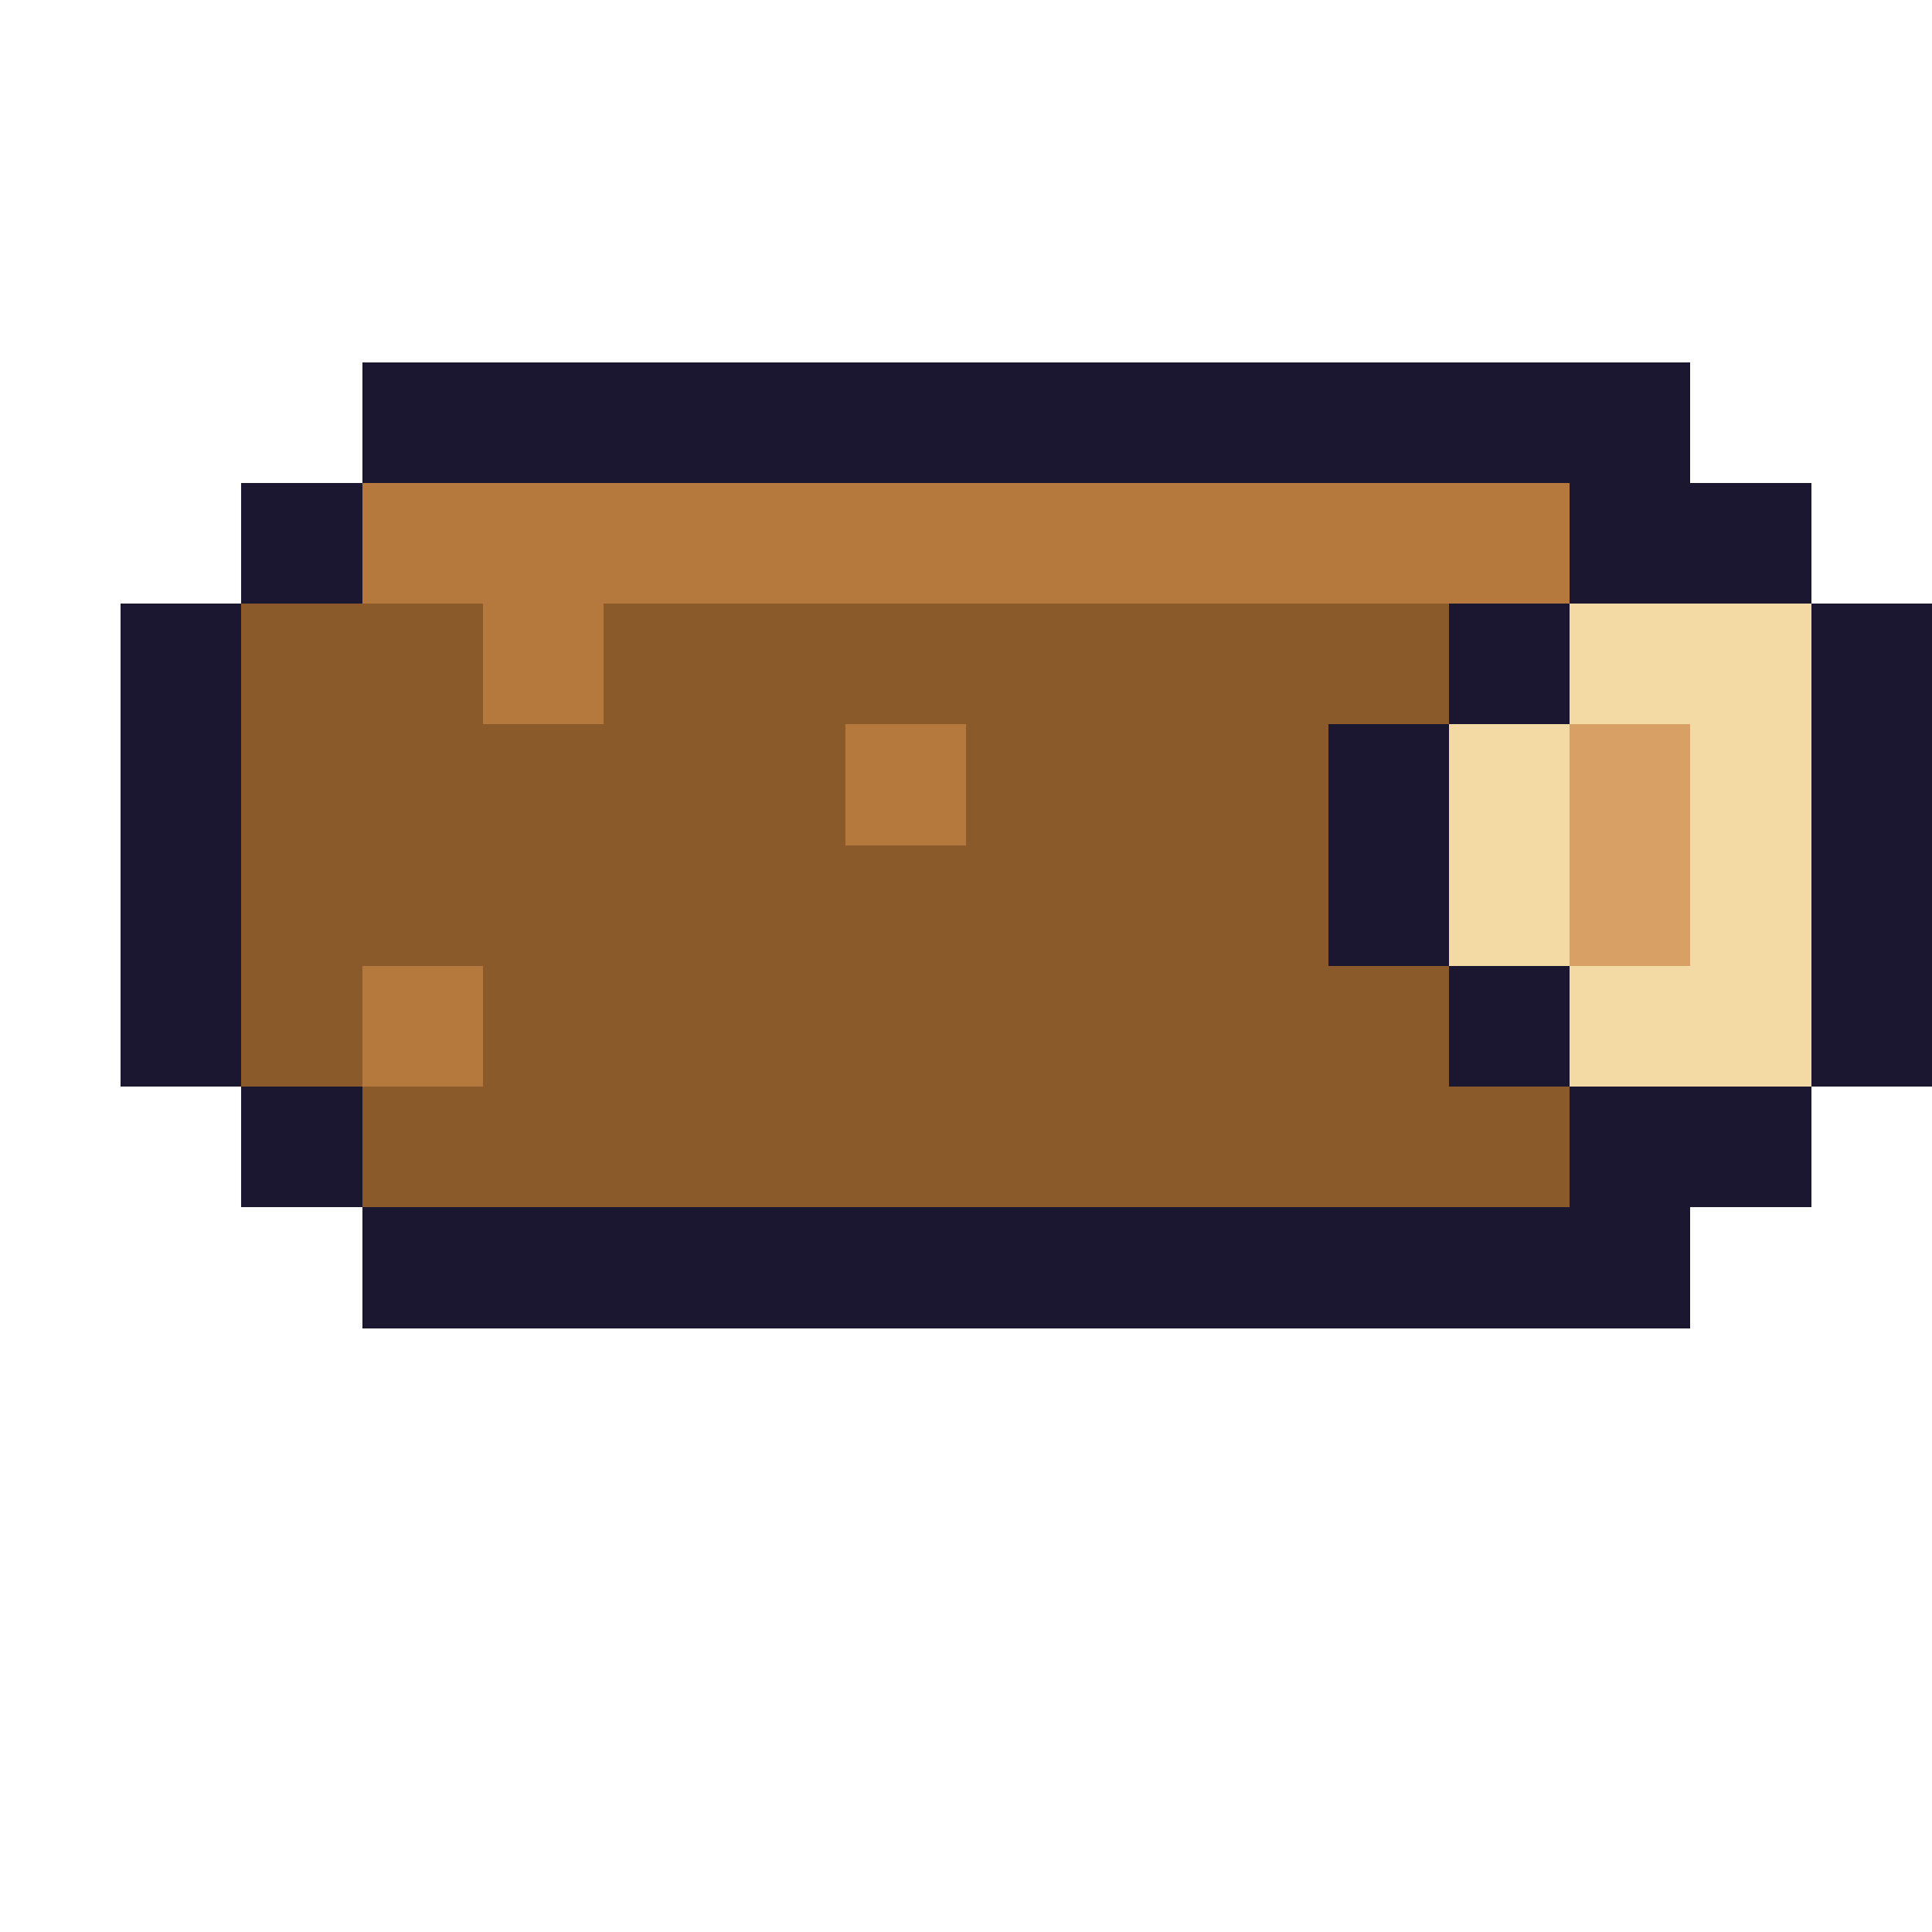
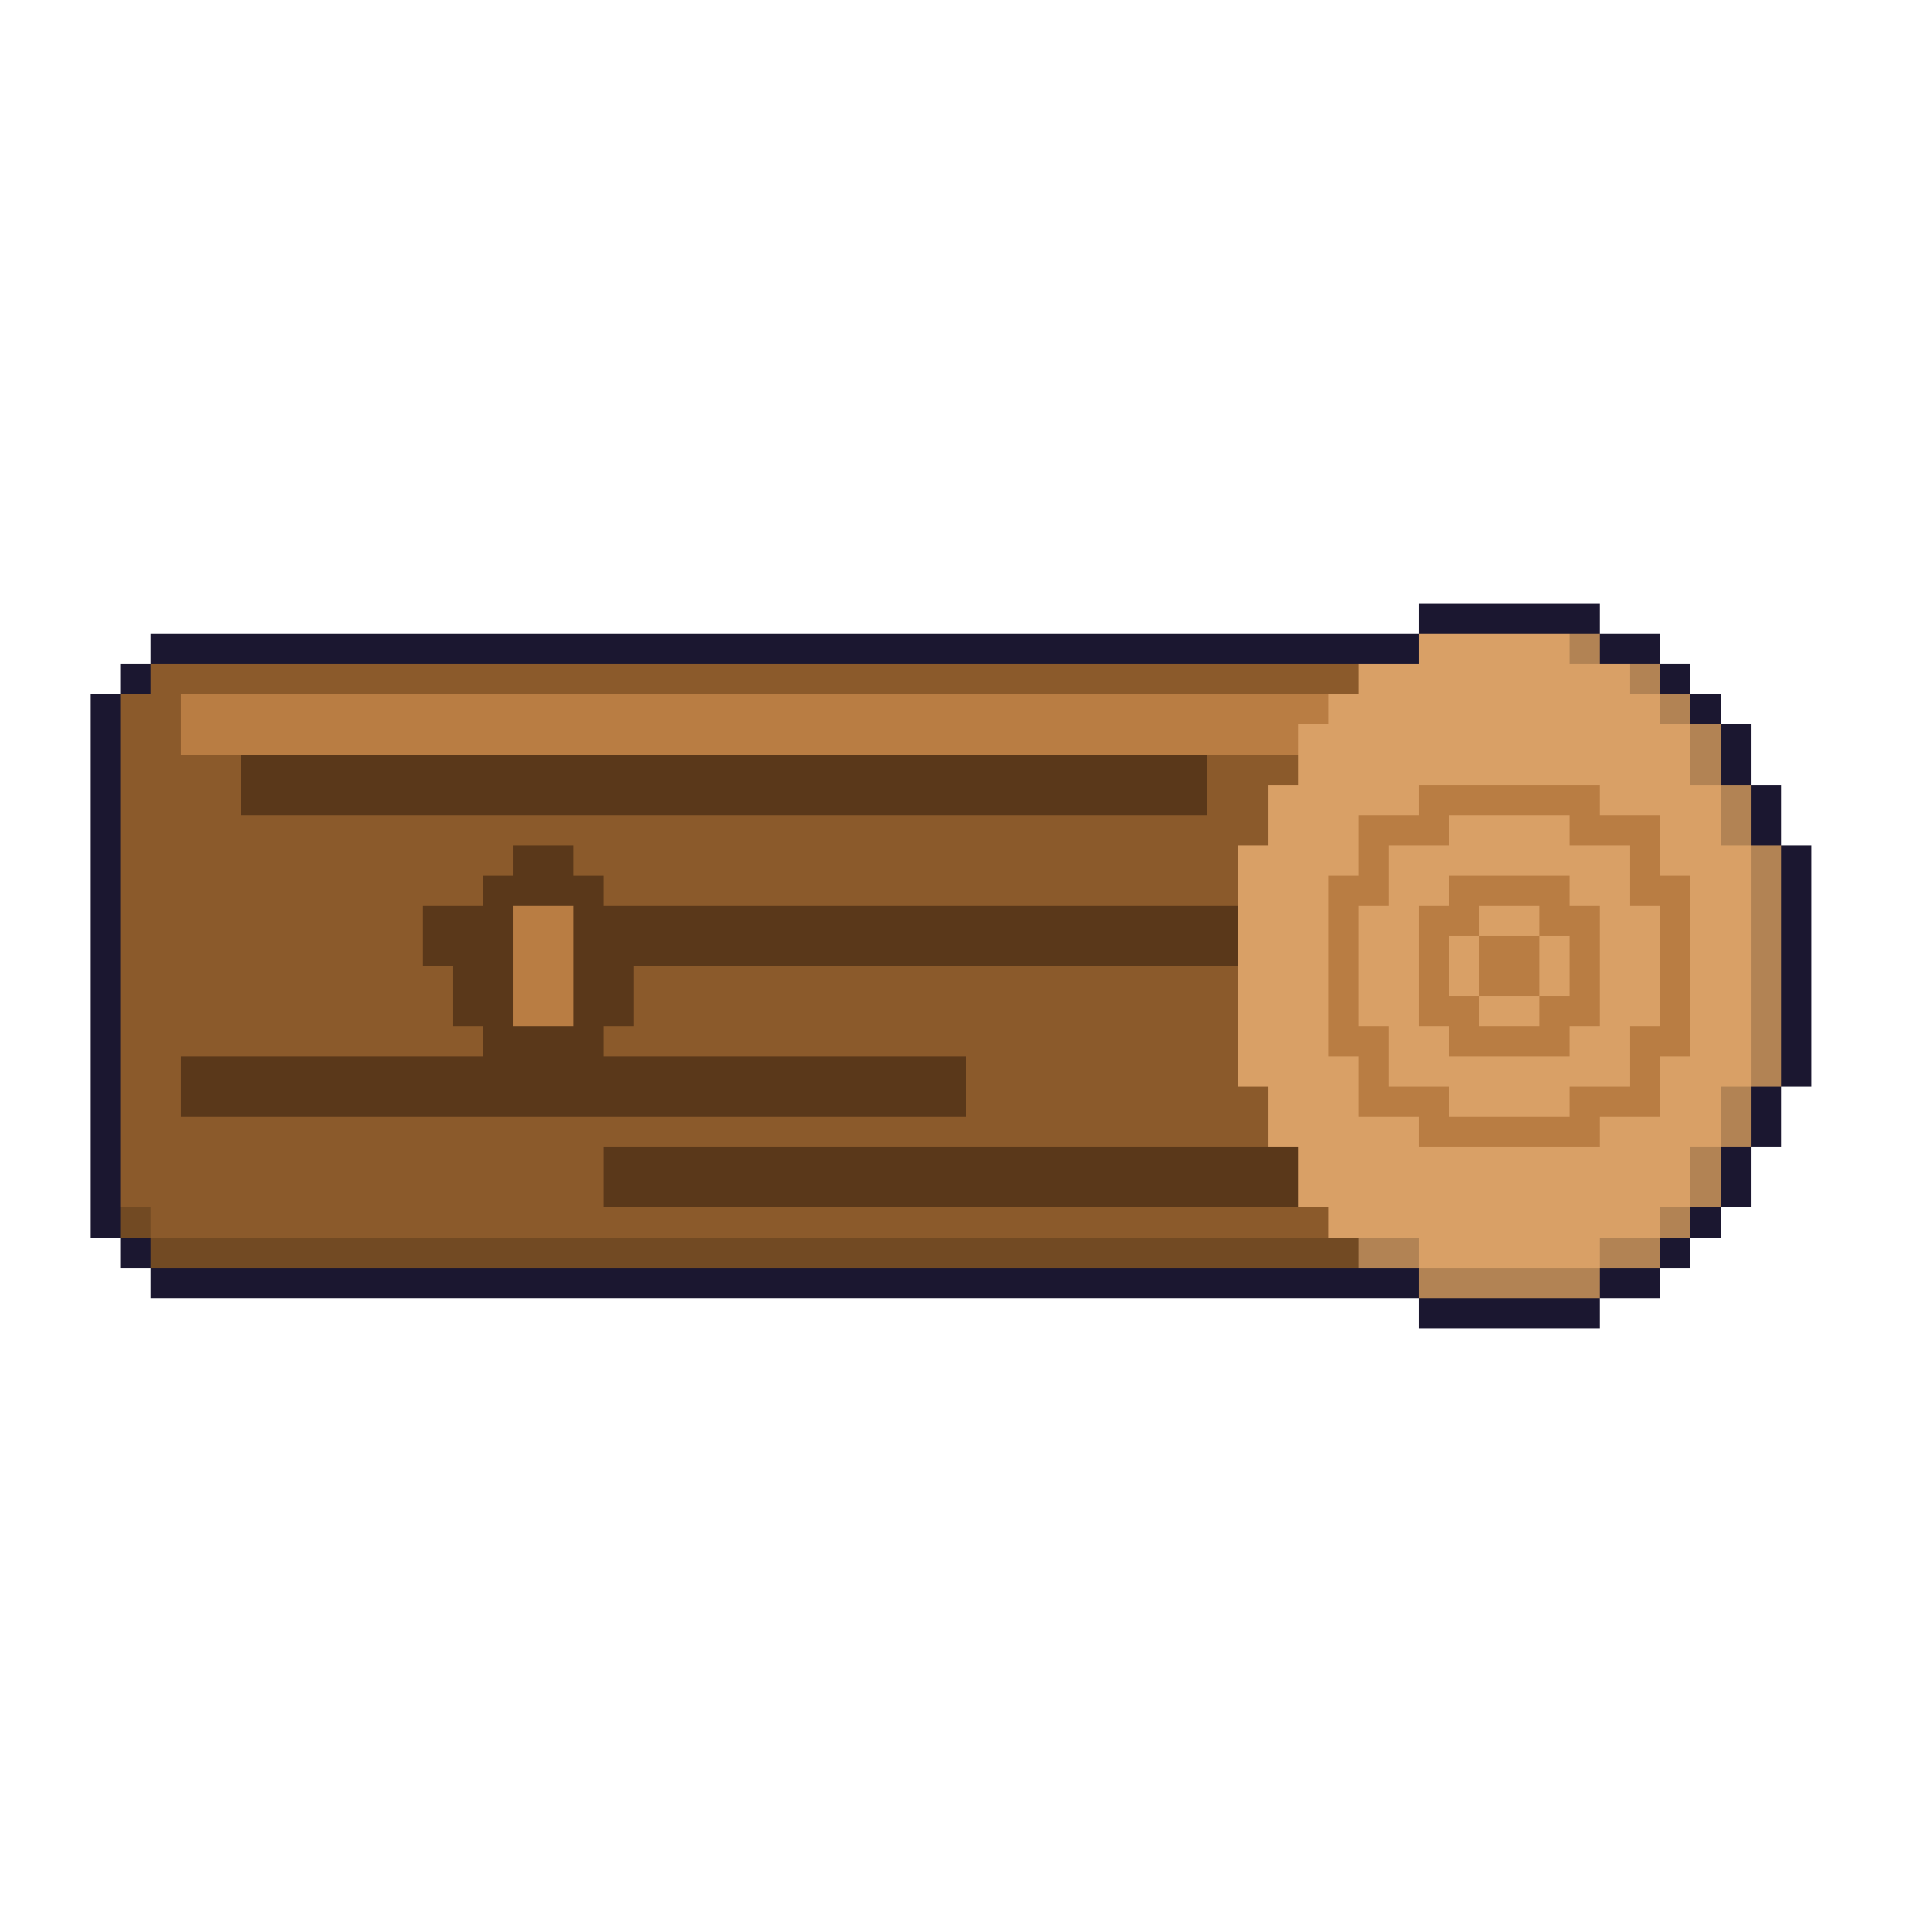
- <svg xmlns="http://www.w3.org/2000/svg" viewBox="0 0 16 16" shape-rendering="crispEdges">
-   <rect x="3" y="3" width="11" height="1" fill="#1b1730" />
-   <rect x="2" y="4" width="1" height="1" fill="#1b1730" />
-   <rect x="3" y="4" width="10" height="1" fill="#b5793e" />
-   <rect x="13" y="4" width="2" height="1" fill="#1b1730" />
-   <rect x="1" y="5" width="1" height="1" fill="#1b1730" />
-   <rect x="2" y="5" width="2" height="1" fill="#8b5a2b" />
-   <rect x="4" y="5" width="1" height="1" fill="#b5793e" />
-   <rect x="5" y="5" width="7" height="1" fill="#8b5a2b" />
-   <rect x="12" y="5" width="1" height="1" fill="#1b1730" />
-   <rect x="13" y="5" width="2" height="1" fill="#f3d9a4" />
-   <rect x="15" y="5" width="1" height="1" fill="#1b1730" />
-   <rect x="1" y="6" width="1" height="1" fill="#1b1730" />
-   <rect x="2" y="6" width="5" height="1" fill="#8b5a2b" />
-   <rect x="7" y="6" width="1" height="1" fill="#b5793e" />
-   <rect x="8" y="6" width="3" height="1" fill="#8b5a2b" />
-   <rect x="11" y="6" width="1" height="1" fill="#1b1730" />
-   <rect x="12" y="6" width="1" height="1" fill="#f3d9a4" />
-   <rect x="13" y="6" width="1" height="1" fill="#d9a066" />
-   <rect x="14" y="6" width="1" height="1" fill="#f3d9a4" />
-   <rect x="15" y="6" width="1" height="1" fill="#1b1730" />
-   <rect x="1" y="7" width="1" height="1" fill="#1b1730" />
-   <rect x="2" y="7" width="9" height="1" fill="#8b5a2b" />
-   <rect x="11" y="7" width="1" height="1" fill="#1b1730" />
-   <rect x="12" y="7" width="1" height="1" fill="#f3d9a4" />
-   <rect x="13" y="7" width="1" height="1" fill="#d9a066" />
-   <rect x="14" y="7" width="1" height="1" fill="#f3d9a4" />
-   <rect x="15" y="7" width="1" height="1" fill="#1b1730" />
-   <rect x="1" y="8" width="1" height="1" fill="#1b1730" />
-   <rect x="2" y="8" width="1" height="1" fill="#8b5a2b" />
-   <rect x="3" y="8" width="1" height="1" fill="#b5793e" />
-   <rect x="4" y="8" width="8" height="1" fill="#8b5a2b" />
-   <rect x="12" y="8" width="1" height="1" fill="#1b1730" />
-   <rect x="13" y="8" width="2" height="1" fill="#f3d9a4" />
-   <rect x="15" y="8" width="1" height="1" fill="#1b1730" />
-   <rect x="2" y="9" width="1" height="1" fill="#1b1730" />
-   <rect x="3" y="9" width="10" height="1" fill="#8b5a2b" />
-   <rect x="13" y="9" width="2" height="1" fill="#1b1730" />
-   <rect x="3" y="10" width="11" height="1" fill="#1b1730" />
+ <svg xmlns="http://www.w3.org/2000/svg" viewBox="0 0 64 64" shape-rendering="crispEdges">
+   <rect x="47" y="20" width="6" height="1" fill="#1b1730" />
+   <rect x="5" y="21" width="42" height="1" fill="#1b1730" />
+   <rect x="47" y="21" width="5" height="1" fill="#d9a066" />
+   <rect x="52" y="21" width="1" height="1" fill="#b28354" />
+   <rect x="53" y="21" width="2" height="1" fill="#1b1730" />
+   <rect x="4" y="22" width="1" height="1" fill="#1b1730" />
+   <rect x="5" y="22" width="40" height="1" fill="#8b5a2b" />
+   <rect x="45" y="22" width="9" height="1" fill="#d9a066" />
+   <rect x="54" y="22" width="1" height="1" fill="#b28354" />
+   <rect x="55" y="22" width="1" height="1" fill="#1b1730" />
+   <rect x="3" y="23" width="1" height="18" fill="#1b1730" />
+   <rect x="4" y="23" width="2" height="2" fill="#8b5a2b" />
+   <rect x="6" y="23" width="38" height="1" fill="#b97d43" />
+   <rect x="44" y="23" width="11" height="1" fill="#d9a066" />
+   <rect x="55" y="23" width="1" height="1" fill="#b28354" />
+   <rect x="56" y="23" width="1" height="1" fill="#1b1730" />
+   <rect x="6" y="24" width="37" height="1" fill="#b97d43" />
+   <rect x="43" y="24" width="13" height="2" fill="#d9a066" />
+   <rect x="56" y="24" width="1" height="2" fill="#b28354" />
+   <rect x="57" y="24" width="1" height="2" fill="#1b1730" />
+   <rect x="4" y="25" width="4" height="2" fill="#8b5a2b" />
+   <rect x="8" y="25" width="32" height="2" fill="#5a381a" />
+   <rect x="40" y="25" width="3" height="1" fill="#8b5a2b" />
+   <rect x="40" y="26" width="2" height="1" fill="#8b5a2b" />
+   <rect x="42" y="26" width="5" height="1" fill="#d9a066" />
+   <rect x="47" y="26" width="6" height="1" fill="#b97d43" />
+   <rect x="53" y="26" width="4" height="1" fill="#d9a066" />
+   <rect x="57" y="26" width="1" height="2" fill="#b28354" />
+   <rect x="58" y="26" width="1" height="2" fill="#1b1730" />
+   <rect x="4" y="27" width="38" height="1" fill="#8b5a2b" />
+   <rect x="42" y="27" width="3" height="1" fill="#d9a066" />
+   <rect x="45" y="27" width="3" height="1" fill="#b97d43" />
+   <rect x="48" y="27" width="4" height="1" fill="#d9a066" />
+   <rect x="52" y="27" width="3" height="1" fill="#b97d43" />
+   <rect x="55" y="27" width="2" height="1" fill="#d9a066" />
+   <rect x="4" y="28" width="13" height="1" fill="#8b5a2b" />
+   <rect x="17" y="28" width="2" height="1" fill="#5a381a" />
+   <rect x="19" y="28" width="22" height="1" fill="#8b5a2b" />
+   <rect x="41" y="28" width="4" height="1" fill="#d9a066" />
+   <rect x="45" y="28" width="1" height="1" fill="#b97d43" />
+   <rect x="46" y="28" width="8" height="1" fill="#d9a066" />
+   <rect x="54" y="28" width="1" height="1" fill="#b97d43" />
+   <rect x="55" y="28" width="3" height="1" fill="#d9a066" />
+   <rect x="58" y="28" width="1" height="8" fill="#b28354" />
+   <rect x="59" y="28" width="1" height="8" fill="#1b1730" />
+   <rect x="4" y="29" width="12" height="1" fill="#8b5a2b" />
+   <rect x="16" y="29" width="4" height="1" fill="#5a381a" />
+   <rect x="20" y="29" width="21" height="1" fill="#8b5a2b" />
+   <rect x="41" y="29" width="3" height="6" fill="#d9a066" />
+   <rect x="44" y="29" width="2" height="1" fill="#b97d43" />
+   <rect x="46" y="29" width="2" height="1" fill="#d9a066" />
+   <rect x="48" y="29" width="4" height="1" fill="#b97d43" />
+   <rect x="52" y="29" width="2" height="1" fill="#d9a066" />
+   <rect x="54" y="29" width="2" height="1" fill="#b97d43" />
+   <rect x="56" y="29" width="2" height="6" fill="#d9a066" />
+   <rect x="4" y="30" width="10" height="2" fill="#8b5a2b" />
+   <rect x="14" y="30" width="3" height="2" fill="#5a381a" />
+   <rect x="17" y="30" width="2" height="4" fill="#b97d43" />
+   <rect x="19" y="30" width="22" height="2" fill="#5a381a" />
+   <rect x="44" y="30" width="1" height="4" fill="#b97d43" />
+   <rect x="45" y="30" width="2" height="4" fill="#d9a066" />
+   <rect x="47" y="30" width="2" height="1" fill="#b97d43" />
+   <rect x="49" y="30" width="2" height="1" fill="#d9a066" />
+   <rect x="51" y="30" width="2" height="1" fill="#b97d43" />
+   <rect x="53" y="30" width="2" height="4" fill="#d9a066" />
+   <rect x="55" y="30" width="1" height="4" fill="#b97d43" />
+   <rect x="47" y="31" width="1" height="2" fill="#b97d43" />
+   <rect x="48" y="31" width="1" height="2" fill="#d9a066" />
+   <rect x="49" y="31" width="2" height="2" fill="#b97d43" />
+   <rect x="51" y="31" width="1" height="2" fill="#d9a066" />
+   <rect x="52" y="31" width="1" height="2" fill="#b97d43" />
+   <rect x="4" y="32" width="11" height="2" fill="#8b5a2b" />
+   <rect x="15" y="32" width="2" height="2" fill="#5a381a" />
+   <rect x="19" y="32" width="2" height="2" fill="#5a381a" />
+   <rect x="21" y="32" width="20" height="2" fill="#8b5a2b" />
+   <rect x="47" y="33" width="2" height="1" fill="#b97d43" />
+   <rect x="49" y="33" width="2" height="1" fill="#d9a066" />
+   <rect x="51" y="33" width="2" height="1" fill="#b97d43" />
+   <rect x="4" y="34" width="12" height="1" fill="#8b5a2b" />
+   <rect x="16" y="34" width="4" height="1" fill="#5a381a" />
+   <rect x="20" y="34" width="21" height="1" fill="#8b5a2b" />
+   <rect x="44" y="34" width="2" height="1" fill="#b97d43" />
+   <rect x="46" y="34" width="2" height="1" fill="#d9a066" />
+   <rect x="48" y="34" width="4" height="1" fill="#b97d43" />
+   <rect x="52" y="34" width="2" height="1" fill="#d9a066" />
+   <rect x="54" y="34" width="2" height="1" fill="#b97d43" />
+   <rect x="4" y="35" width="2" height="2" fill="#8b5a2b" />
+   <rect x="6" y="35" width="26" height="2" fill="#5a381a" />
+   <rect x="32" y="35" width="9" height="1" fill="#8b5a2b" />
+   <rect x="41" y="35" width="4" height="1" fill="#d9a066" />
+   <rect x="45" y="35" width="1" height="1" fill="#b97d43" />
+   <rect x="46" y="35" width="8" height="1" fill="#d9a066" />
+   <rect x="54" y="35" width="1" height="1" fill="#b97d43" />
+   <rect x="55" y="35" width="3" height="1" fill="#d9a066" />
+   <rect x="32" y="36" width="10" height="1" fill="#8b5a2b" />
+   <rect x="42" y="36" width="3" height="1" fill="#d9a066" />
+   <rect x="45" y="36" width="3" height="1" fill="#b97d43" />
+   <rect x="48" y="36" width="4" height="1" fill="#d9a066" />
+   <rect x="52" y="36" width="3" height="1" fill="#b97d43" />
+   <rect x="55" y="36" width="2" height="1" fill="#d9a066" />
+   <rect x="57" y="36" width="1" height="2" fill="#b28354" />
+   <rect x="58" y="36" width="1" height="2" fill="#1b1730" />
+   <rect x="4" y="37" width="38" height="1" fill="#8b5a2b" />
+   <rect x="42" y="37" width="5" height="1" fill="#d9a066" />
+   <rect x="47" y="37" width="6" height="1" fill="#b97d43" />
+   <rect x="53" y="37" width="4" height="1" fill="#d9a066" />
+   <rect x="4" y="38" width="16" height="2" fill="#8b5a2b" />
+   <rect x="20" y="38" width="23" height="2" fill="#5a381a" />
+   <rect x="43" y="38" width="13" height="2" fill="#d9a066" />
+   <rect x="56" y="38" width="1" height="2" fill="#b28354" />
+   <rect x="57" y="38" width="1" height="2" fill="#1b1730" />
+   <rect x="4" y="40" width="1" height="1" fill="#724a23" />
+   <rect x="5" y="40" width="39" height="1" fill="#8b5a2b" />
+   <rect x="44" y="40" width="11" height="1" fill="#d9a066" />
+   <rect x="55" y="40" width="1" height="1" fill="#b28354" />
+   <rect x="56" y="40" width="1" height="1" fill="#1b1730" />
+   <rect x="4" y="41" width="1" height="1" fill="#1b1730" />
+   <rect x="5" y="41" width="40" height="1" fill="#724a23" />
+   <rect x="45" y="41" width="2" height="1" fill="#b28354" />
+   <rect x="47" y="41" width="6" height="1" fill="#d9a066" />
+   <rect x="53" y="41" width="2" height="1" fill="#b28354" />
+   <rect x="55" y="41" width="1" height="1" fill="#1b1730" />
+   <rect x="5" y="42" width="42" height="1" fill="#1b1730" />
+   <rect x="47" y="42" width="6" height="1" fill="#b28354" />
+   <rect x="53" y="42" width="2" height="1" fill="#1b1730" />
+   <rect x="47" y="43" width="6" height="1" fill="#1b1730" />
</svg>
